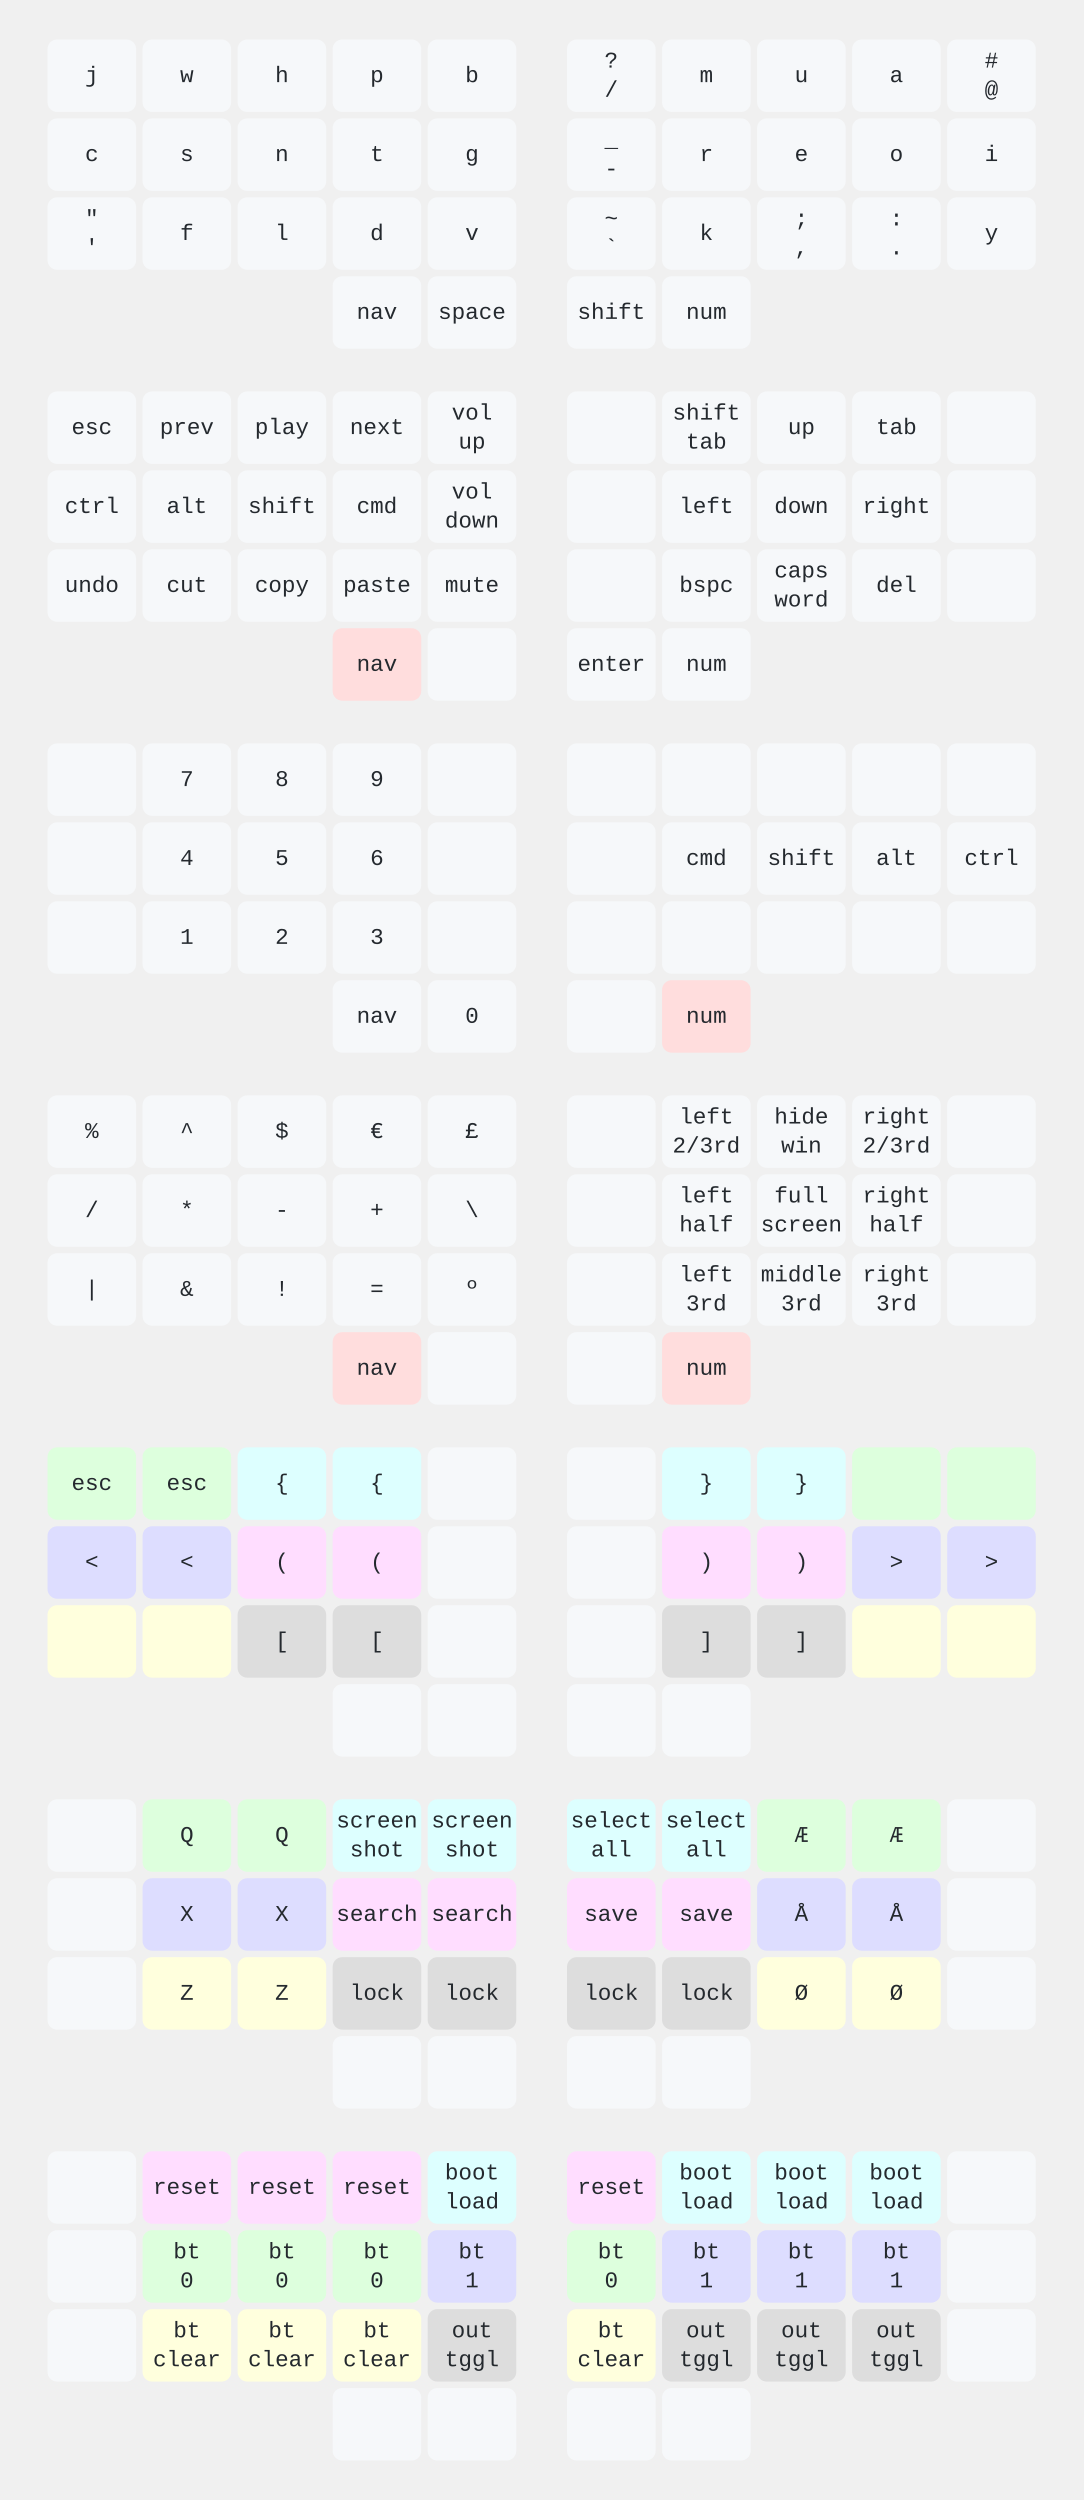
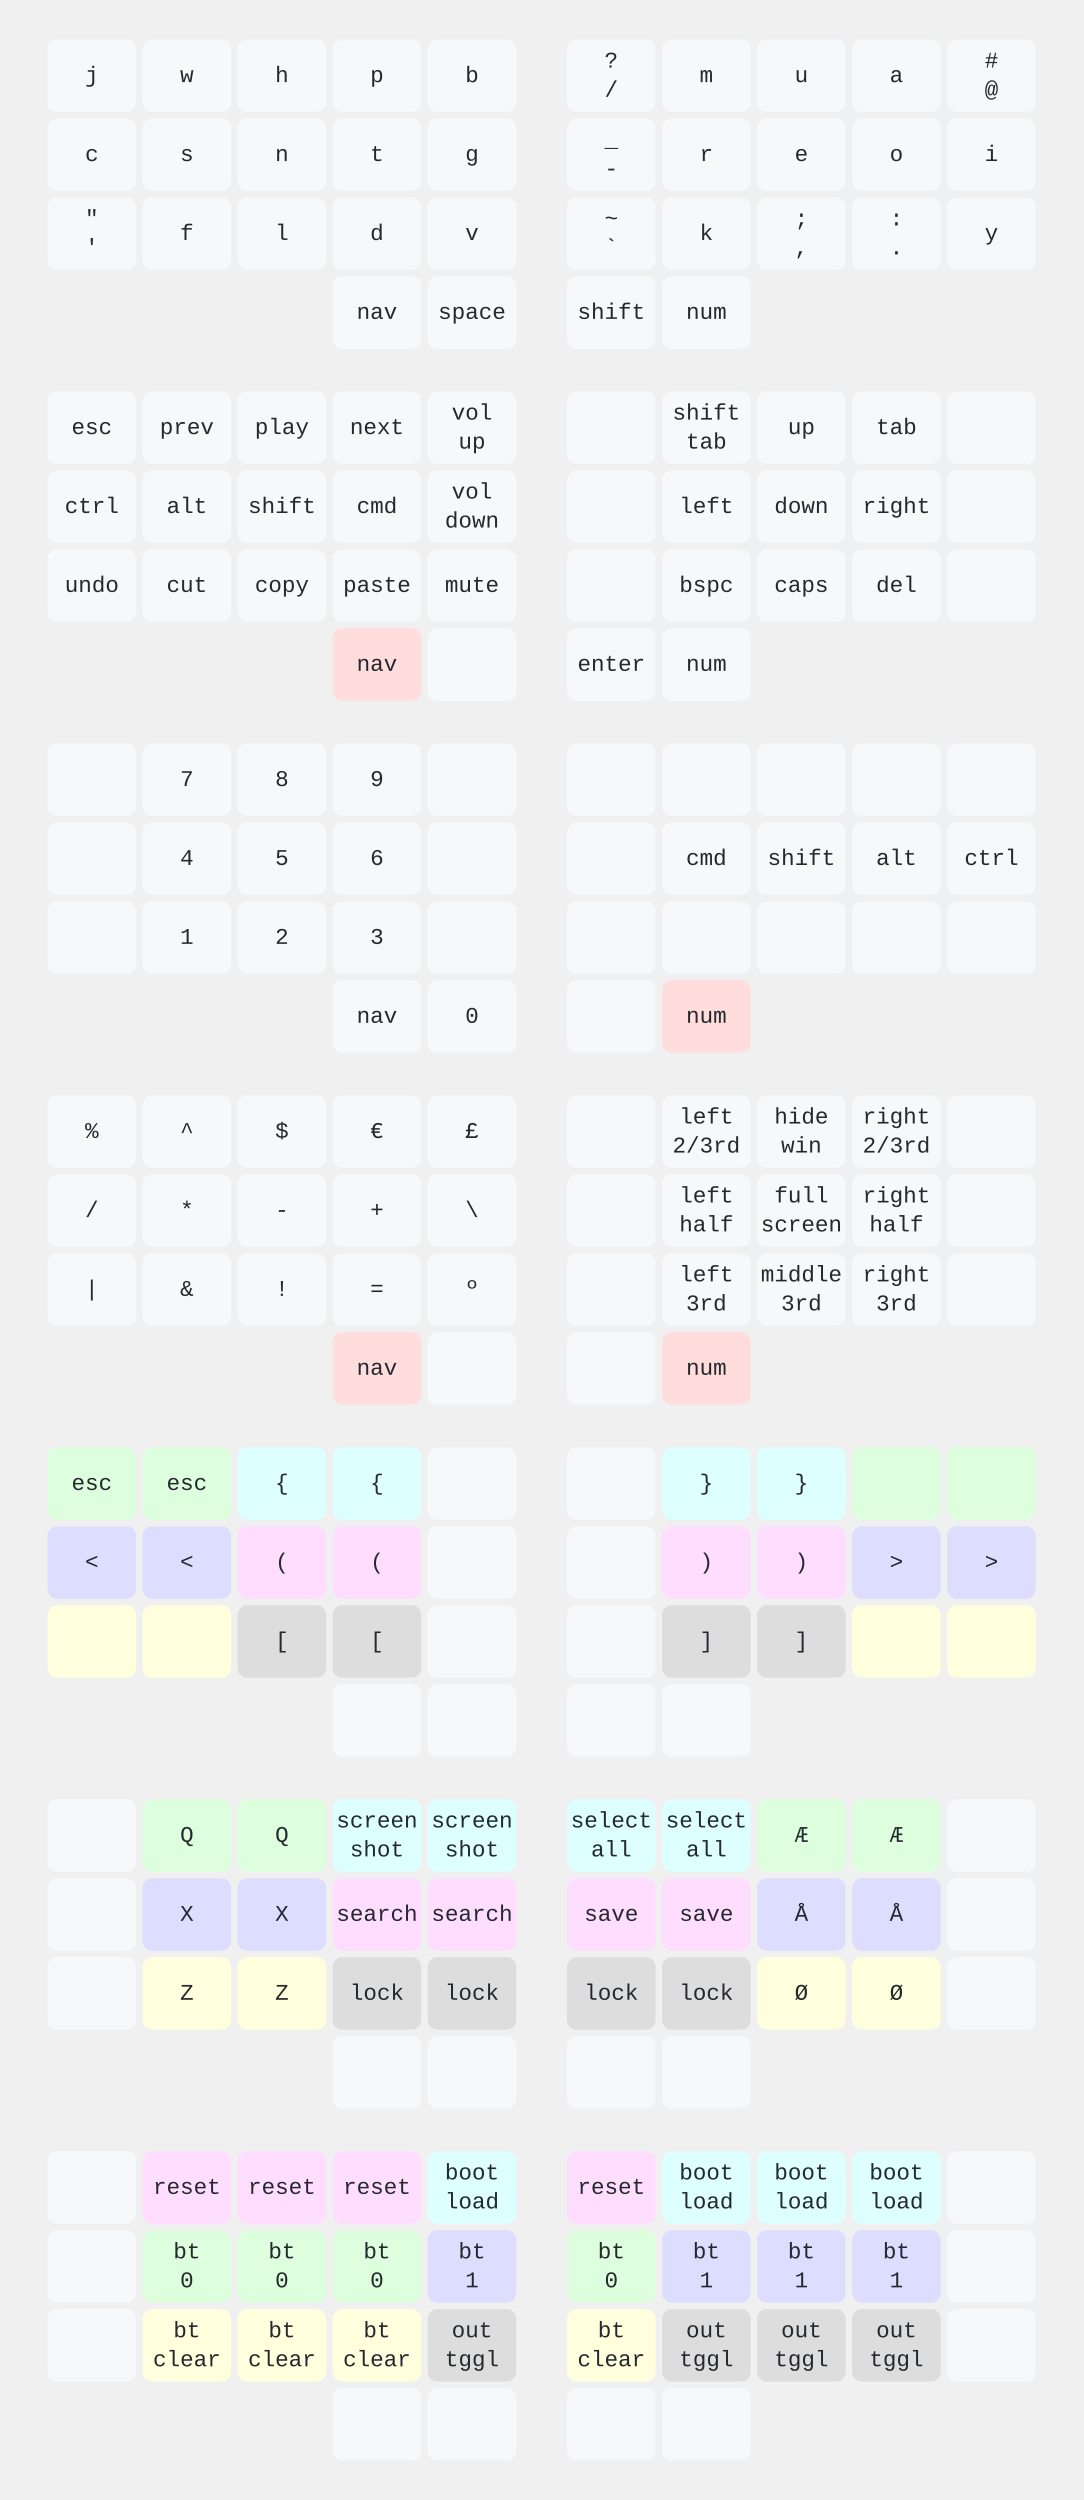
<svg xmlns="http://www.w3.org/2000/svg" width="672.5" height="1552.0" viewBox="0 0 672.5 1552.0">
  <style>
    svg {
        font-family: SFMono-Regular,Consolas,Liberation Mono,Menlo,monospace;
        font-size: 14px;
        font-kerning: normal;
        text-rendering: optimizeLegibility;
        fill: #24292e;
    }

    rect {
        fill: #f6f8fa;
    }

    .green {
        fill: #fdd;
    }

    .green {
        fill: #dfd;
    }

    .purple {
        fill: #ddf;
    }

    .yellow {
        fill: #ffd;
    }

    .blue {
        fill: #dff;
    }

    .pink {
        fill: #fdf;
    }

    .grey {
        fill: #ddd;
    }

    .red {
        fill: #fdd;
    }

    .none {
        fill: #fff;
        fill-opacity: 0.0;
    }
</style>
  <rect rx="6" ry="6" x="29.5" y="24.5" width="55" height="45" class="" />
  <text text-anchor="middle" dominant-baseline="middle" x="57.0" y="47.0">j</text>
  <rect rx="6" ry="6" x="88.5" y="24.5" width="55" height="45" class="" />
  <text text-anchor="middle" dominant-baseline="middle" x="116.0" y="47.0">w</text>
  <rect rx="6" ry="6" x="147.5" y="24.5" width="55" height="45" class="" />
  <text text-anchor="middle" dominant-baseline="middle" x="175.0" y="47.0">h</text>
  <rect rx="6" ry="6" x="206.5" y="24.5" width="55" height="45" class="" />
  <text text-anchor="middle" dominant-baseline="middle" x="234.0" y="47.0">p</text>
  <rect rx="6" ry="6" x="265.5" y="24.5" width="55" height="45" class="" />
  <text text-anchor="middle" dominant-baseline="middle" x="293.0" y="47.0">b</text>
  <rect rx="6" ry="6" x="29.5" y="73.5" width="55" height="45" class="" />
  <text text-anchor="middle" dominant-baseline="middle" x="57.0" y="96.0">c</text>
  <rect rx="6" ry="6" x="88.5" y="73.5" width="55" height="45" class="" />
  <text text-anchor="middle" dominant-baseline="middle" x="116.0" y="96.0">s</text>
  <rect rx="6" ry="6" x="147.5" y="73.5" width="55" height="45" class="" />
  <text text-anchor="middle" dominant-baseline="middle" x="175.0" y="96.0">n</text>
  <rect rx="6" ry="6" x="206.5" y="73.5" width="55" height="45" class="" />
  <text text-anchor="middle" dominant-baseline="middle" x="234.0" y="96.0">t</text>
  <rect rx="6" ry="6" x="265.5" y="73.5" width="55" height="45" class="" />
  <text text-anchor="middle" dominant-baseline="middle" x="293.0" y="96.0">g</text>
  <rect rx="6" ry="6" x="29.5" y="122.5" width="55" height="45" class="" />
  <text text-anchor="middle" dominant-baseline="middle" x="57.0" y="136.0">"</text>
  <text text-anchor="middle" dominant-baseline="middle" x="57.0" y="154.0">'</text>
  <rect rx="6" ry="6" x="88.5" y="122.5" width="55" height="45" class="" />
  <text text-anchor="middle" dominant-baseline="middle" x="116.0" y="145.0">f</text>
  <rect rx="6" ry="6" x="147.5" y="122.5" width="55" height="45" class="" />
  <text text-anchor="middle" dominant-baseline="middle" x="175.0" y="145.0">l</text>
  <rect rx="6" ry="6" x="206.5" y="122.5" width="55" height="45" class="" />
  <text text-anchor="middle" dominant-baseline="middle" x="234.0" y="145.0">d</text>
  <rect rx="6" ry="6" x="265.5" y="122.5" width="55" height="45" class="" />
  <text text-anchor="middle" dominant-baseline="middle" x="293.0" y="145.0">v</text>
  <rect rx="6" ry="6" x="352.0" y="24.5" width="55" height="45" class="" />
  <text text-anchor="middle" dominant-baseline="middle" x="379.5" y="38.0">?</text>
  <text text-anchor="middle" dominant-baseline="middle" x="379.5" y="56.0">/</text>
  <rect rx="6" ry="6" x="411.0" y="24.5" width="55" height="45" class="" />
  <text text-anchor="middle" dominant-baseline="middle" x="438.5" y="47.0">m</text>
  <rect rx="6" ry="6" x="470.0" y="24.5" width="55" height="45" class="" />
  <text text-anchor="middle" dominant-baseline="middle" x="497.5" y="47.0">u</text>
  <rect rx="6" ry="6" x="529.0" y="24.5" width="55" height="45" class="" />
  <text text-anchor="middle" dominant-baseline="middle" x="556.5" y="47.0">a</text>
  <rect rx="6" ry="6" x="588.0" y="24.5" width="55" height="45" class="" />
  <text text-anchor="middle" dominant-baseline="middle" x="615.5" y="38.0">#</text>
  <text text-anchor="middle" dominant-baseline="middle" x="615.5" y="56.0">@</text>
  <rect rx="6" ry="6" x="352.0" y="73.5" width="55" height="45" class="" />
  <text text-anchor="middle" dominant-baseline="middle" x="379.5" y="87.0">_</text>
  <text text-anchor="middle" dominant-baseline="middle" x="379.5" y="105.0">-</text>
  <rect rx="6" ry="6" x="411.0" y="73.5" width="55" height="45" class="" />
  <text text-anchor="middle" dominant-baseline="middle" x="438.5" y="96.0">r</text>
  <rect rx="6" ry="6" x="470.0" y="73.5" width="55" height="45" class="" />
  <text text-anchor="middle" dominant-baseline="middle" x="497.5" y="96.0">e</text>
  <rect rx="6" ry="6" x="529.0" y="73.5" width="55" height="45" class="" />
  <text text-anchor="middle" dominant-baseline="middle" x="556.5" y="96.0">o</text>
  <rect rx="6" ry="6" x="588.0" y="73.5" width="55" height="45" class="" />
  <text text-anchor="middle" dominant-baseline="middle" x="615.5" y="96.0">i</text>
  <rect rx="6" ry="6" x="352.0" y="122.5" width="55" height="45" class="" />
  <text text-anchor="middle" dominant-baseline="middle" x="379.5" y="136.0">~</text>
  <text text-anchor="middle" dominant-baseline="middle" x="379.5" y="154.0">`</text>
  <rect rx="6" ry="6" x="411.0" y="122.5" width="55" height="45" class="" />
  <text text-anchor="middle" dominant-baseline="middle" x="438.5" y="145.0">k</text>
  <rect rx="6" ry="6" x="470.0" y="122.5" width="55" height="45" class="" />
  <text text-anchor="middle" dominant-baseline="middle" x="497.5" y="136.0">;</text>
  <text text-anchor="middle" dominant-baseline="middle" x="497.5" y="154.0">,</text>
  <rect rx="6" ry="6" x="529.0" y="122.5" width="55" height="45" class="" />
  <text text-anchor="middle" dominant-baseline="middle" x="556.5" y="136.0">:</text>
  <text text-anchor="middle" dominant-baseline="middle" x="556.5" y="154.0">.</text>
  <rect rx="6" ry="6" x="588.0" y="122.5" width="55" height="45" class="" />
  <text text-anchor="middle" dominant-baseline="middle" x="615.5" y="145.0">y</text>
  <rect rx="6" ry="6" x="206.5" y="171.5" width="55" height="45" class="" />
  <text text-anchor="middle" dominant-baseline="middle" x="234.0" y="194.0">nav</text>
  <rect rx="6" ry="6" x="265.5" y="171.5" width="55" height="45" class="" />
  <text text-anchor="middle" dominant-baseline="middle" x="293.0" y="194.0">space</text>
  <rect rx="6" ry="6" x="352.0" y="171.5" width="55" height="45" class="" />
  <text text-anchor="middle" dominant-baseline="middle" x="379.5" y="194.0">shift</text>
  <rect rx="6" ry="6" x="411.0" y="171.5" width="55" height="45" class="" />
  <text text-anchor="middle" dominant-baseline="middle" x="438.5" y="194.0">num</text>
  <rect rx="6" ry="6" x="29.5" y="243.0" width="55" height="45" class="" />
  <text text-anchor="middle" dominant-baseline="middle" x="57.0" y="265.5">esc</text>
  <rect rx="6" ry="6" x="88.5" y="243.0" width="55" height="45" class="" />
  <text text-anchor="middle" dominant-baseline="middle" x="116.0" y="265.5">prev</text>
  <rect rx="6" ry="6" x="147.5" y="243.0" width="55" height="45" class="" />
  <text text-anchor="middle" dominant-baseline="middle" x="175.0" y="265.5">play</text>
  <rect rx="6" ry="6" x="206.5" y="243.0" width="55" height="45" class="" />
  <text text-anchor="middle" dominant-baseline="middle" x="234.0" y="265.5">next</text>
  <rect rx="6" ry="6" x="265.5" y="243.0" width="55" height="45" class="" />
  <text text-anchor="middle" dominant-baseline="middle" x="293.0" y="256.5">vol</text>
  <text text-anchor="middle" dominant-baseline="middle" x="293.0" y="274.5">up</text>
  <rect rx="6" ry="6" x="29.5" y="292.0" width="55" height="45" class="" />
  <text text-anchor="middle" dominant-baseline="middle" x="57.0" y="314.5">ctrl</text>
  <rect rx="6" ry="6" x="88.5" y="292.0" width="55" height="45" class="" />
  <text text-anchor="middle" dominant-baseline="middle" x="116.0" y="314.5">alt</text>
  <rect rx="6" ry="6" x="147.5" y="292.0" width="55" height="45" class="" />
  <text text-anchor="middle" dominant-baseline="middle" x="175.0" y="314.5">shift</text>
  <rect rx="6" ry="6" x="206.5" y="292.0" width="55" height="45" class="" />
  <text text-anchor="middle" dominant-baseline="middle" x="234.0" y="314.5">cmd</text>
  <rect rx="6" ry="6" x="265.5" y="292.0" width="55" height="45" class="" />
  <text text-anchor="middle" dominant-baseline="middle" x="293.0" y="305.5">vol</text>
  <text text-anchor="middle" dominant-baseline="middle" x="293.0" y="323.5">down</text>
  <rect rx="6" ry="6" x="29.5" y="341.0" width="55" height="45" class="" />
  <text text-anchor="middle" dominant-baseline="middle" x="57.0" y="363.5">undo</text>
  <rect rx="6" ry="6" x="88.5" y="341.0" width="55" height="45" class="" />
  <text text-anchor="middle" dominant-baseline="middle" x="116.0" y="363.5">cut</text>
  <rect rx="6" ry="6" x="147.5" y="341.0" width="55" height="45" class="" />
  <text text-anchor="middle" dominant-baseline="middle" x="175.0" y="363.5">copy</text>
  <rect rx="6" ry="6" x="206.5" y="341.0" width="55" height="45" class="" />
  <text text-anchor="middle" dominant-baseline="middle" x="234.0" y="363.5">paste</text>
  <rect rx="6" ry="6" x="265.5" y="341.0" width="55" height="45" class="" />
  <text text-anchor="middle" dominant-baseline="middle" x="293.0" y="363.5">mute</text>
  <rect rx="6" ry="6" x="352.0" y="243.0" width="55" height="45" class="" />
  <rect rx="6" ry="6" x="411.0" y="243.0" width="55" height="45" class="" />
  <text text-anchor="middle" dominant-baseline="middle" x="438.5" y="256.5">shift</text>
  <text text-anchor="middle" dominant-baseline="middle" x="438.5" y="274.5">tab</text>
  <rect rx="6" ry="6" x="470.0" y="243.0" width="55" height="45" class="" />
  <text text-anchor="middle" dominant-baseline="middle" x="497.5" y="265.5">up</text>
  <rect rx="6" ry="6" x="529.0" y="243.0" width="55" height="45" class="" />
  <text text-anchor="middle" dominant-baseline="middle" x="556.5" y="265.5">tab</text>
  <rect rx="6" ry="6" x="588.0" y="243.0" width="55" height="45" class="" />
  <rect rx="6" ry="6" x="352.0" y="292.0" width="55" height="45" class="" />
  <rect rx="6" ry="6" x="411.0" y="292.0" width="55" height="45" class="" />
  <text text-anchor="middle" dominant-baseline="middle" x="438.5" y="314.5">left</text>
  <rect rx="6" ry="6" x="470.0" y="292.0" width="55" height="45" class="" />
  <text text-anchor="middle" dominant-baseline="middle" x="497.5" y="314.5">down</text>
  <rect rx="6" ry="6" x="529.0" y="292.0" width="55" height="45" class="" />
  <text text-anchor="middle" dominant-baseline="middle" x="556.5" y="314.5">right</text>
  <rect rx="6" ry="6" x="588.0" y="292.0" width="55" height="45" class="" />
  <rect rx="6" ry="6" x="352.0" y="341.0" width="55" height="45" class="" />
  <rect rx="6" ry="6" x="411.0" y="341.0" width="55" height="45" class="" />
  <text text-anchor="middle" dominant-baseline="middle" x="438.5" y="363.5">bspc</text>
  <rect rx="6" ry="6" x="470.0" y="341.0" width="55" height="45" class="" />
-   <text text-anchor="middle" dominant-baseline="middle" x="497.5" y="354.5">caps</text>
-   <text text-anchor="middle" dominant-baseline="middle" x="497.5" y="372.5">word</text>
+   <text text-anchor="middle" dominant-baseline="middle" x="497.5" y="363.5">caps</text>
  <rect rx="6" ry="6" x="529.0" y="341.0" width="55" height="45" class="" />
  <text text-anchor="middle" dominant-baseline="middle" x="556.5" y="363.5">del</text>
  <rect rx="6" ry="6" x="588.0" y="341.0" width="55" height="45" class="" />
  <rect rx="6" ry="6" x="206.5" y="390.0" width="55" height="45" class="red" />
  <text text-anchor="middle" dominant-baseline="middle" x="234.0" y="412.5">nav</text>
  <rect rx="6" ry="6" x="265.5" y="390.0" width="55" height="45" class="" />
  <rect rx="6" ry="6" x="352.0" y="390.0" width="55" height="45" class="" />
  <text text-anchor="middle" dominant-baseline="middle" x="379.5" y="412.5">enter</text>
  <rect rx="6" ry="6" x="411.0" y="390.0" width="55" height="45" class="" />
  <text text-anchor="middle" dominant-baseline="middle" x="438.5" y="412.5">num</text>
  <rect rx="6" ry="6" x="29.5" y="461.5" width="55" height="45" class="" />
  <rect rx="6" ry="6" x="88.5" y="461.5" width="55" height="45" class="" />
  <text text-anchor="middle" dominant-baseline="middle" x="116.0" y="484.0">7</text>
  <rect rx="6" ry="6" x="147.5" y="461.5" width="55" height="45" class="" />
  <text text-anchor="middle" dominant-baseline="middle" x="175.0" y="484.0">8</text>
  <rect rx="6" ry="6" x="206.5" y="461.5" width="55" height="45" class="" />
  <text text-anchor="middle" dominant-baseline="middle" x="234.0" y="484.0">9</text>
  <rect rx="6" ry="6" x="265.5" y="461.5" width="55" height="45" class="" />
  <rect rx="6" ry="6" x="29.5" y="510.5" width="55" height="45" class="" />
  <rect rx="6" ry="6" x="88.5" y="510.5" width="55" height="45" class="" />
  <text text-anchor="middle" dominant-baseline="middle" x="116.0" y="533.0">4</text>
  <rect rx="6" ry="6" x="147.5" y="510.5" width="55" height="45" class="" />
  <text text-anchor="middle" dominant-baseline="middle" x="175.0" y="533.0">5</text>
  <rect rx="6" ry="6" x="206.5" y="510.5" width="55" height="45" class="" />
  <text text-anchor="middle" dominant-baseline="middle" x="234.0" y="533.0">6</text>
  <rect rx="6" ry="6" x="265.5" y="510.5" width="55" height="45" class="" />
  <rect rx="6" ry="6" x="29.5" y="559.5" width="55" height="45" class="" />
  <rect rx="6" ry="6" x="88.5" y="559.5" width="55" height="45" class="" />
  <text text-anchor="middle" dominant-baseline="middle" x="116.0" y="582.0">1</text>
  <rect rx="6" ry="6" x="147.5" y="559.5" width="55" height="45" class="" />
  <text text-anchor="middle" dominant-baseline="middle" x="175.0" y="582.0">2</text>
  <rect rx="6" ry="6" x="206.5" y="559.5" width="55" height="45" class="" />
  <text text-anchor="middle" dominant-baseline="middle" x="234.0" y="582.0">3</text>
  <rect rx="6" ry="6" x="265.5" y="559.5" width="55" height="45" class="" />
  <rect rx="6" ry="6" x="352.0" y="461.5" width="55" height="45" class="" />
  <rect rx="6" ry="6" x="411.0" y="461.5" width="55" height="45" class="" />
  <rect rx="6" ry="6" x="470.0" y="461.5" width="55" height="45" class="" />
  <rect rx="6" ry="6" x="529.0" y="461.5" width="55" height="45" class="" />
  <rect rx="6" ry="6" x="588.0" y="461.5" width="55" height="45" class="" />
  <rect rx="6" ry="6" x="352.0" y="510.5" width="55" height="45" class="" />
  <rect rx="6" ry="6" x="411.0" y="510.5" width="55" height="45" class="" />
  <text text-anchor="middle" dominant-baseline="middle" x="438.5" y="533.0">cmd</text>
  <rect rx="6" ry="6" x="470.0" y="510.5" width="55" height="45" class="" />
  <text text-anchor="middle" dominant-baseline="middle" x="497.5" y="533.0">shift</text>
  <rect rx="6" ry="6" x="529.0" y="510.5" width="55" height="45" class="" />
  <text text-anchor="middle" dominant-baseline="middle" x="556.5" y="533.0">alt</text>
  <rect rx="6" ry="6" x="588.0" y="510.5" width="55" height="45" class="" />
  <text text-anchor="middle" dominant-baseline="middle" x="615.5" y="533.0">ctrl</text>
  <rect rx="6" ry="6" x="352.0" y="559.5" width="55" height="45" class="" />
  <rect rx="6" ry="6" x="411.0" y="559.5" width="55" height="45" class="" />
  <rect rx="6" ry="6" x="470.0" y="559.5" width="55" height="45" class="" />
  <rect rx="6" ry="6" x="529.0" y="559.5" width="55" height="45" class="" />
  <rect rx="6" ry="6" x="588.0" y="559.5" width="55" height="45" class="" />
  <rect rx="6" ry="6" x="206.5" y="608.5" width="55" height="45" class="" />
  <text text-anchor="middle" dominant-baseline="middle" x="234.0" y="631.0">nav</text>
  <rect rx="6" ry="6" x="265.5" y="608.5" width="55" height="45" class="" />
  <text text-anchor="middle" dominant-baseline="middle" x="293.0" y="631.0">0</text>
  <rect rx="6" ry="6" x="352.0" y="608.5" width="55" height="45" class="" />
  <rect rx="6" ry="6" x="411.0" y="608.5" width="55" height="45" class="red" />
  <text text-anchor="middle" dominant-baseline="middle" x="438.5" y="631.0">num</text>
  <rect rx="6" ry="6" x="29.5" y="680.0" width="55" height="45" class="" />
  <text text-anchor="middle" dominant-baseline="middle" x="57.0" y="702.5">%</text>
  <rect rx="6" ry="6" x="88.5" y="680.0" width="55" height="45" class="" />
  <text text-anchor="middle" dominant-baseline="middle" x="116.0" y="702.5">^</text>
  <rect rx="6" ry="6" x="147.5" y="680.0" width="55" height="45" class="" />
  <text text-anchor="middle" dominant-baseline="middle" x="175.0" y="702.5">$</text>
  <rect rx="6" ry="6" x="206.5" y="680.0" width="55" height="45" class="" />
  <text text-anchor="middle" dominant-baseline="middle" x="234.0" y="702.5">€</text>
  <rect rx="6" ry="6" x="265.5" y="680.0" width="55" height="45" class="" />
  <text text-anchor="middle" dominant-baseline="middle" x="293.0" y="702.5">£</text>
  <rect rx="6" ry="6" x="29.5" y="729.0" width="55" height="45" class="" />
  <text text-anchor="middle" dominant-baseline="middle" x="57.0" y="751.5">/</text>
  <rect rx="6" ry="6" x="88.5" y="729.0" width="55" height="45" class="" />
  <text text-anchor="middle" dominant-baseline="middle" x="116.0" y="751.5">*</text>
  <rect rx="6" ry="6" x="147.5" y="729.0" width="55" height="45" class="" />
  <text text-anchor="middle" dominant-baseline="middle" x="175.0" y="751.5">-</text>
  <rect rx="6" ry="6" x="206.5" y="729.0" width="55" height="45" class="" />
  <text text-anchor="middle" dominant-baseline="middle" x="234.0" y="751.5">+</text>
  <rect rx="6" ry="6" x="265.5" y="729.0" width="55" height="45" class="" />
  <text text-anchor="middle" dominant-baseline="middle" x="293.0" y="751.5">\</text>
  <rect rx="6" ry="6" x="29.5" y="778.0" width="55" height="45" class="" />
  <text text-anchor="middle" dominant-baseline="middle" x="57.0" y="800.5">|</text>
  <rect rx="6" ry="6" x="88.5" y="778.0" width="55" height="45" class="" />
  <text text-anchor="middle" dominant-baseline="middle" x="116.0" y="800.5">&amp;</text>
  <rect rx="6" ry="6" x="147.5" y="778.0" width="55" height="45" class="" />
  <text text-anchor="middle" dominant-baseline="middle" x="175.0" y="800.5">!</text>
  <rect rx="6" ry="6" x="206.5" y="778.0" width="55" height="45" class="" />
  <text text-anchor="middle" dominant-baseline="middle" x="234.0" y="800.5">=</text>
  <rect rx="6" ry="6" x="265.5" y="778.0" width="55" height="45" class="" />
  <text text-anchor="middle" dominant-baseline="middle" x="293.0" y="800.5">º</text>
  <rect rx="6" ry="6" x="352.0" y="680.0" width="55" height="45" class="" />
  <rect rx="6" ry="6" x="411.0" y="680.0" width="55" height="45" class="" />
  <text text-anchor="middle" dominant-baseline="middle" x="438.5" y="693.5">left</text>
  <text text-anchor="middle" dominant-baseline="middle" x="438.5" y="711.5">2/3rd</text>
  <rect rx="6" ry="6" x="470.0" y="680.0" width="55" height="45" class="" />
  <text text-anchor="middle" dominant-baseline="middle" x="497.5" y="693.5">hide</text>
  <text text-anchor="middle" dominant-baseline="middle" x="497.5" y="711.5">win</text>
  <rect rx="6" ry="6" x="529.0" y="680.0" width="55" height="45" class="" />
  <text text-anchor="middle" dominant-baseline="middle" x="556.5" y="693.5">right</text>
  <text text-anchor="middle" dominant-baseline="middle" x="556.5" y="711.5">2/3rd</text>
  <rect rx="6" ry="6" x="588.0" y="680.0" width="55" height="45" class="" />
  <rect rx="6" ry="6" x="352.0" y="729.0" width="55" height="45" class="" />
  <rect rx="6" ry="6" x="411.0" y="729.0" width="55" height="45" class="" />
  <text text-anchor="middle" dominant-baseline="middle" x="438.5" y="742.5">left</text>
  <text text-anchor="middle" dominant-baseline="middle" x="438.5" y="760.5">half</text>
  <rect rx="6" ry="6" x="470.0" y="729.0" width="55" height="45" class="" />
  <text text-anchor="middle" dominant-baseline="middle" x="497.5" y="742.5">full</text>
  <text text-anchor="middle" dominant-baseline="middle" x="497.5" y="760.5">screen</text>
  <rect rx="6" ry="6" x="529.0" y="729.0" width="55" height="45" class="" />
  <text text-anchor="middle" dominant-baseline="middle" x="556.5" y="742.5">right</text>
  <text text-anchor="middle" dominant-baseline="middle" x="556.5" y="760.5">half</text>
  <rect rx="6" ry="6" x="588.0" y="729.0" width="55" height="45" class="" />
  <rect rx="6" ry="6" x="352.0" y="778.0" width="55" height="45" class="" />
  <rect rx="6" ry="6" x="411.0" y="778.0" width="55" height="45" class="" />
  <text text-anchor="middle" dominant-baseline="middle" x="438.5" y="791.5">left</text>
  <text text-anchor="middle" dominant-baseline="middle" x="438.5" y="809.5">3rd</text>
  <rect rx="6" ry="6" x="470.0" y="778.0" width="55" height="45" class="" />
  <text text-anchor="middle" dominant-baseline="middle" x="497.5" y="791.5">middle</text>
  <text text-anchor="middle" dominant-baseline="middle" x="497.5" y="809.5">3rd</text>
  <rect rx="6" ry="6" x="529.0" y="778.0" width="55" height="45" class="" />
  <text text-anchor="middle" dominant-baseline="middle" x="556.5" y="791.5">right</text>
  <text text-anchor="middle" dominant-baseline="middle" x="556.5" y="809.5">3rd</text>
  <rect rx="6" ry="6" x="588.0" y="778.0" width="55" height="45" class="" />
  <rect rx="6" ry="6" x="206.5" y="827.0" width="55" height="45" class="red" />
  <text text-anchor="middle" dominant-baseline="middle" x="234.0" y="849.5">nav</text>
  <rect rx="6" ry="6" x="265.5" y="827.0" width="55" height="45" class="" />
  <rect rx="6" ry="6" x="352.0" y="827.0" width="55" height="45" class="" />
  <rect rx="6" ry="6" x="411.0" y="827.0" width="55" height="45" class="red" />
  <text text-anchor="middle" dominant-baseline="middle" x="438.5" y="849.5">num</text>
  <rect rx="6" ry="6" x="29.5" y="898.5" width="55" height="45" class="green" />
  <text text-anchor="middle" dominant-baseline="middle" x="57.0" y="921.0">esc</text>
  <rect rx="6" ry="6" x="88.5" y="898.5" width="55" height="45" class="green" />
  <text text-anchor="middle" dominant-baseline="middle" x="116.0" y="921.0">esc</text>
  <rect rx="6" ry="6" x="147.5" y="898.5" width="55" height="45" class="blue" />
  <text text-anchor="middle" dominant-baseline="middle" x="175.0" y="921.0">{</text>
  <rect rx="6" ry="6" x="206.5" y="898.5" width="55" height="45" class="blue" />
  <text text-anchor="middle" dominant-baseline="middle" x="234.0" y="921.0">{</text>
  <rect rx="6" ry="6" x="265.5" y="898.5" width="55" height="45" class="" />
  <rect rx="6" ry="6" x="29.5" y="947.5" width="55" height="45" class="purple" />
  <text text-anchor="middle" dominant-baseline="middle" x="57.0" y="970.0">&lt;</text>
  <rect rx="6" ry="6" x="88.5" y="947.5" width="55" height="45" class="purple" />
  <text text-anchor="middle" dominant-baseline="middle" x="116.0" y="970.0">&lt;</text>
  <rect rx="6" ry="6" x="147.5" y="947.5" width="55" height="45" class="pink" />
  <text text-anchor="middle" dominant-baseline="middle" x="175.0" y="970.0">(</text>
  <rect rx="6" ry="6" x="206.5" y="947.5" width="55" height="45" class="pink" />
  <text text-anchor="middle" dominant-baseline="middle" x="234.0" y="970.0">(</text>
  <rect rx="6" ry="6" x="265.5" y="947.5" width="55" height="45" class="" />
  <rect rx="6" ry="6" x="29.5" y="996.5" width="55" height="45" class="yellow" />
  <rect rx="6" ry="6" x="88.5" y="996.5" width="55" height="45" class="yellow" />
  <rect rx="6" ry="6" x="147.5" y="996.5" width="55" height="45" class="grey" />
  <text text-anchor="middle" dominant-baseline="middle" x="175.0" y="1019.0">[</text>
  <rect rx="6" ry="6" x="206.5" y="996.5" width="55" height="45" class="grey" />
  <text text-anchor="middle" dominant-baseline="middle" x="234.0" y="1019.0">[</text>
  <rect rx="6" ry="6" x="265.5" y="996.5" width="55" height="45" class="" />
  <rect rx="6" ry="6" x="352.0" y="898.5" width="55" height="45" class="" />
  <rect rx="6" ry="6" x="411.0" y="898.5" width="55" height="45" class="blue" />
  <text text-anchor="middle" dominant-baseline="middle" x="438.5" y="921.0">}</text>
  <rect rx="6" ry="6" x="470.0" y="898.5" width="55" height="45" class="blue" />
  <text text-anchor="middle" dominant-baseline="middle" x="497.5" y="921.0">}</text>
  <rect rx="6" ry="6" x="529.0" y="898.5" width="55" height="45" class="green" />
  <rect rx="6" ry="6" x="588.0" y="898.5" width="55" height="45" class="green" />
  <rect rx="6" ry="6" x="352.0" y="947.5" width="55" height="45" class="" />
  <rect rx="6" ry="6" x="411.0" y="947.5" width="55" height="45" class="pink" />
  <text text-anchor="middle" dominant-baseline="middle" x="438.5" y="970.0">)</text>
  <rect rx="6" ry="6" x="470.0" y="947.5" width="55" height="45" class="pink" />
  <text text-anchor="middle" dominant-baseline="middle" x="497.5" y="970.0">)</text>
  <rect rx="6" ry="6" x="529.0" y="947.5" width="55" height="45" class="purple" />
  <text text-anchor="middle" dominant-baseline="middle" x="556.5" y="970.0">&gt;</text>
  <rect rx="6" ry="6" x="588.0" y="947.5" width="55" height="45" class="purple" />
  <text text-anchor="middle" dominant-baseline="middle" x="615.5" y="970.0">&gt;</text>
  <rect rx="6" ry="6" x="352.0" y="996.5" width="55" height="45" class="" />
  <rect rx="6" ry="6" x="411.0" y="996.5" width="55" height="45" class="grey" />
  <text text-anchor="middle" dominant-baseline="middle" x="438.5" y="1019.0">]</text>
  <rect rx="6" ry="6" x="470.0" y="996.5" width="55" height="45" class="grey" />
  <text text-anchor="middle" dominant-baseline="middle" x="497.5" y="1019.0">]</text>
  <rect rx="6" ry="6" x="529.0" y="996.5" width="55" height="45" class="yellow" />
  <rect rx="6" ry="6" x="588.0" y="996.5" width="55" height="45" class="yellow" />
  <rect rx="6" ry="6" x="206.5" y="1045.5" width="55" height="45" class="" />
  <rect rx="6" ry="6" x="265.5" y="1045.5" width="55" height="45" class="" />
  <rect rx="6" ry="6" x="352.0" y="1045.5" width="55" height="45" class="" />
  <rect rx="6" ry="6" x="411.0" y="1045.5" width="55" height="45" class="" />
  <rect rx="6" ry="6" x="29.5" y="1117.0" width="55" height="45" class="" />
  <rect rx="6" ry="6" x="88.5" y="1117.0" width="55" height="45" class="green" />
  <text text-anchor="middle" dominant-baseline="middle" x="116.0" y="1139.5">Q</text>
  <rect rx="6" ry="6" x="147.5" y="1117.0" width="55" height="45" class="green" />
  <text text-anchor="middle" dominant-baseline="middle" x="175.0" y="1139.5">Q</text>
  <rect rx="6" ry="6" x="206.5" y="1117.0" width="55" height="45" class="blue" />
  <text text-anchor="middle" dominant-baseline="middle" x="234.0" y="1130.5">screen</text>
  <text text-anchor="middle" dominant-baseline="middle" x="234.0" y="1148.5">shot</text>
  <rect rx="6" ry="6" x="265.5" y="1117.0" width="55" height="45" class="blue" />
  <text text-anchor="middle" dominant-baseline="middle" x="293.0" y="1130.5">screen</text>
  <text text-anchor="middle" dominant-baseline="middle" x="293.0" y="1148.5">shot</text>
  <rect rx="6" ry="6" x="29.5" y="1166.0" width="55" height="45" class="" />
  <rect rx="6" ry="6" x="88.5" y="1166.0" width="55" height="45" class="purple" />
  <text text-anchor="middle" dominant-baseline="middle" x="116.0" y="1188.5">X</text>
  <rect rx="6" ry="6" x="147.5" y="1166.0" width="55" height="45" class="purple" />
  <text text-anchor="middle" dominant-baseline="middle" x="175.0" y="1188.5">X</text>
  <rect rx="6" ry="6" x="206.5" y="1166.0" width="55" height="45" class="pink" />
  <text text-anchor="middle" dominant-baseline="middle" x="234.0" y="1188.5">search</text>
  <rect rx="6" ry="6" x="265.5" y="1166.0" width="55" height="45" class="pink" />
  <text text-anchor="middle" dominant-baseline="middle" x="293.0" y="1188.5">search</text>
  <rect rx="6" ry="6" x="29.5" y="1215.0" width="55" height="45" class="" />
  <rect rx="6" ry="6" x="88.5" y="1215.0" width="55" height="45" class="yellow" />
  <text text-anchor="middle" dominant-baseline="middle" x="116.0" y="1237.5">Z</text>
  <rect rx="6" ry="6" x="147.5" y="1215.0" width="55" height="45" class="yellow" />
  <text text-anchor="middle" dominant-baseline="middle" x="175.0" y="1237.5">Z</text>
  <rect rx="6" ry="6" x="206.5" y="1215.0" width="55" height="45" class="grey" />
  <text text-anchor="middle" dominant-baseline="middle" x="234.0" y="1237.5">lock</text>
  <rect rx="6" ry="6" x="265.5" y="1215.0" width="55" height="45" class="grey" />
  <text text-anchor="middle" dominant-baseline="middle" x="293.0" y="1237.5">lock</text>
  <rect rx="6" ry="6" x="352.0" y="1117.0" width="55" height="45" class="blue" />
  <text text-anchor="middle" dominant-baseline="middle" x="379.5" y="1130.5">select</text>
  <text text-anchor="middle" dominant-baseline="middle" x="379.5" y="1148.5">all</text>
  <rect rx="6" ry="6" x="411.0" y="1117.0" width="55" height="45" class="blue" />
  <text text-anchor="middle" dominant-baseline="middle" x="438.5" y="1130.5">select</text>
  <text text-anchor="middle" dominant-baseline="middle" x="438.5" y="1148.5">all</text>
  <rect rx="6" ry="6" x="470.0" y="1117.0" width="55" height="45" class="green" />
  <text text-anchor="middle" dominant-baseline="middle" x="497.5" y="1139.5">Æ</text>
  <rect rx="6" ry="6" x="529.0" y="1117.0" width="55" height="45" class="green" />
  <text text-anchor="middle" dominant-baseline="middle" x="556.5" y="1139.5">Æ</text>
  <rect rx="6" ry="6" x="588.0" y="1117.0" width="55" height="45" class="" />
  <rect rx="6" ry="6" x="352.0" y="1166.0" width="55" height="45" class="pink" />
  <text text-anchor="middle" dominant-baseline="middle" x="379.5" y="1188.5">save</text>
  <rect rx="6" ry="6" x="411.0" y="1166.0" width="55" height="45" class="pink" />
  <text text-anchor="middle" dominant-baseline="middle" x="438.5" y="1188.5">save</text>
  <rect rx="6" ry="6" x="470.0" y="1166.0" width="55" height="45" class="purple" />
  <text text-anchor="middle" dominant-baseline="middle" x="497.5" y="1188.5">Å</text>
  <rect rx="6" ry="6" x="529.0" y="1166.0" width="55" height="45" class="purple" />
  <text text-anchor="middle" dominant-baseline="middle" x="556.5" y="1188.5">Å</text>
  <rect rx="6" ry="6" x="588.0" y="1166.0" width="55" height="45" class="" />
  <rect rx="6" ry="6" x="352.0" y="1215.0" width="55" height="45" class="grey" />
  <text text-anchor="middle" dominant-baseline="middle" x="379.5" y="1237.5">lock</text>
  <rect rx="6" ry="6" x="411.0" y="1215.0" width="55" height="45" class="grey" />
  <text text-anchor="middle" dominant-baseline="middle" x="438.5" y="1237.5">lock</text>
  <rect rx="6" ry="6" x="470.0" y="1215.0" width="55" height="45" class="yellow" />
  <text text-anchor="middle" dominant-baseline="middle" x="497.5" y="1237.5">Ø</text>
  <rect rx="6" ry="6" x="529.0" y="1215.0" width="55" height="45" class="yellow" />
  <text text-anchor="middle" dominant-baseline="middle" x="556.5" y="1237.5">Ø</text>
  <rect rx="6" ry="6" x="588.0" y="1215.0" width="55" height="45" class="" />
  <rect rx="6" ry="6" x="206.5" y="1264.0" width="55" height="45" class="" />
  <rect rx="6" ry="6" x="265.5" y="1264.0" width="55" height="45" class="" />
  <rect rx="6" ry="6" x="352.0" y="1264.0" width="55" height="45" class="" />
  <rect rx="6" ry="6" x="411.0" y="1264.0" width="55" height="45" class="" />
  <rect rx="6" ry="6" x="29.5" y="1335.5" width="55" height="45" class="" />
  <rect rx="6" ry="6" x="88.5" y="1335.5" width="55" height="45" class="pink" />
  <text text-anchor="middle" dominant-baseline="middle" x="116.0" y="1358.0">reset</text>
  <rect rx="6" ry="6" x="147.5" y="1335.5" width="55" height="45" class="pink" />
  <text text-anchor="middle" dominant-baseline="middle" x="175.0" y="1358.0">reset</text>
  <rect rx="6" ry="6" x="206.5" y="1335.5" width="55" height="45" class="pink" />
  <text text-anchor="middle" dominant-baseline="middle" x="234.0" y="1358.0">reset</text>
  <rect rx="6" ry="6" x="265.5" y="1335.5" width="55" height="45" class="blue" />
  <text text-anchor="middle" dominant-baseline="middle" x="293.0" y="1349.0">boot</text>
  <text text-anchor="middle" dominant-baseline="middle" x="293.0" y="1367.0">load</text>
  <rect rx="6" ry="6" x="29.5" y="1384.5" width="55" height="45" class="" />
  <rect rx="6" ry="6" x="88.5" y="1384.5" width="55" height="45" class="green" />
  <text text-anchor="middle" dominant-baseline="middle" x="116.0" y="1398.0">bt</text>
  <text text-anchor="middle" dominant-baseline="middle" x="116.0" y="1416.0">0</text>
  <rect rx="6" ry="6" x="147.5" y="1384.5" width="55" height="45" class="green" />
  <text text-anchor="middle" dominant-baseline="middle" x="175.0" y="1398.0">bt</text>
  <text text-anchor="middle" dominant-baseline="middle" x="175.0" y="1416.0">0</text>
  <rect rx="6" ry="6" x="206.5" y="1384.5" width="55" height="45" class="green" />
  <text text-anchor="middle" dominant-baseline="middle" x="234.0" y="1398.0">bt</text>
  <text text-anchor="middle" dominant-baseline="middle" x="234.0" y="1416.0">0</text>
  <rect rx="6" ry="6" x="265.5" y="1384.5" width="55" height="45" class="purple" />
  <text text-anchor="middle" dominant-baseline="middle" x="293.0" y="1398.0">bt</text>
  <text text-anchor="middle" dominant-baseline="middle" x="293.0" y="1416.0">1</text>
  <rect rx="6" ry="6" x="29.5" y="1433.5" width="55" height="45" class="" />
  <rect rx="6" ry="6" x="88.5" y="1433.5" width="55" height="45" class="yellow" />
  <text text-anchor="middle" dominant-baseline="middle" x="116.0" y="1447.0">bt</text>
  <text text-anchor="middle" dominant-baseline="middle" x="116.0" y="1465.0">clear</text>
  <rect rx="6" ry="6" x="147.5" y="1433.5" width="55" height="45" class="yellow" />
  <text text-anchor="middle" dominant-baseline="middle" x="175.0" y="1447.0">bt</text>
  <text text-anchor="middle" dominant-baseline="middle" x="175.0" y="1465.0">clear</text>
  <rect rx="6" ry="6" x="206.5" y="1433.5" width="55" height="45" class="yellow" />
  <text text-anchor="middle" dominant-baseline="middle" x="234.0" y="1447.0">bt</text>
  <text text-anchor="middle" dominant-baseline="middle" x="234.0" y="1465.0">clear</text>
  <rect rx="6" ry="6" x="265.5" y="1433.5" width="55" height="45" class="grey" />
  <text text-anchor="middle" dominant-baseline="middle" x="293.0" y="1447.0">out</text>
  <text text-anchor="middle" dominant-baseline="middle" x="293.0" y="1465.0">tggl</text>
  <rect rx="6" ry="6" x="352.0" y="1335.5" width="55" height="45" class="pink" />
  <text text-anchor="middle" dominant-baseline="middle" x="379.5" y="1358.0">reset</text>
  <rect rx="6" ry="6" x="411.0" y="1335.5" width="55" height="45" class="blue" />
  <text text-anchor="middle" dominant-baseline="middle" x="438.5" y="1349.0">boot</text>
  <text text-anchor="middle" dominant-baseline="middle" x="438.5" y="1367.0">load</text>
  <rect rx="6" ry="6" x="470.0" y="1335.5" width="55" height="45" class="blue" />
  <text text-anchor="middle" dominant-baseline="middle" x="497.5" y="1349.0">boot</text>
  <text text-anchor="middle" dominant-baseline="middle" x="497.5" y="1367.0">load</text>
  <rect rx="6" ry="6" x="529.0" y="1335.5" width="55" height="45" class="blue" />
  <text text-anchor="middle" dominant-baseline="middle" x="556.5" y="1349.0">boot</text>
  <text text-anchor="middle" dominant-baseline="middle" x="556.5" y="1367.0">load</text>
  <rect rx="6" ry="6" x="588.0" y="1335.5" width="55" height="45" class="" />
  <rect rx="6" ry="6" x="352.0" y="1384.5" width="55" height="45" class="green" />
  <text text-anchor="middle" dominant-baseline="middle" x="379.5" y="1398.0">bt</text>
  <text text-anchor="middle" dominant-baseline="middle" x="379.5" y="1416.0">0</text>
  <rect rx="6" ry="6" x="411.0" y="1384.5" width="55" height="45" class="purple" />
  <text text-anchor="middle" dominant-baseline="middle" x="438.5" y="1398.0">bt</text>
  <text text-anchor="middle" dominant-baseline="middle" x="438.5" y="1416.0">1</text>
  <rect rx="6" ry="6" x="470.0" y="1384.5" width="55" height="45" class="purple" />
  <text text-anchor="middle" dominant-baseline="middle" x="497.5" y="1398.0">bt</text>
  <text text-anchor="middle" dominant-baseline="middle" x="497.5" y="1416.0">1</text>
  <rect rx="6" ry="6" x="529.0" y="1384.5" width="55" height="45" class="purple" />
  <text text-anchor="middle" dominant-baseline="middle" x="556.5" y="1398.0">bt</text>
  <text text-anchor="middle" dominant-baseline="middle" x="556.5" y="1416.0">1</text>
  <rect rx="6" ry="6" x="588.0" y="1384.5" width="55" height="45" class="" />
  <rect rx="6" ry="6" x="352.0" y="1433.5" width="55" height="45" class="yellow" />
  <text text-anchor="middle" dominant-baseline="middle" x="379.5" y="1447.0">bt</text>
  <text text-anchor="middle" dominant-baseline="middle" x="379.5" y="1465.0">clear</text>
  <rect rx="6" ry="6" x="411.0" y="1433.5" width="55" height="45" class="grey" />
  <text text-anchor="middle" dominant-baseline="middle" x="438.5" y="1447.0">out</text>
  <text text-anchor="middle" dominant-baseline="middle" x="438.5" y="1465.0">tggl</text>
  <rect rx="6" ry="6" x="470.0" y="1433.5" width="55" height="45" class="grey" />
  <text text-anchor="middle" dominant-baseline="middle" x="497.5" y="1447.0">out</text>
  <text text-anchor="middle" dominant-baseline="middle" x="497.5" y="1465.0">tggl</text>
  <rect rx="6" ry="6" x="529.0" y="1433.5" width="55" height="45" class="grey" />
  <text text-anchor="middle" dominant-baseline="middle" x="556.5" y="1447.0">out</text>
  <text text-anchor="middle" dominant-baseline="middle" x="556.5" y="1465.0">tggl</text>
  <rect rx="6" ry="6" x="588.0" y="1433.5" width="55" height="45" class="" />
  <rect rx="6" ry="6" x="206.5" y="1482.5" width="55" height="45" class="" />
  <rect rx="6" ry="6" x="265.5" y="1482.5" width="55" height="45" class="" />
  <rect rx="6" ry="6" x="352.0" y="1482.5" width="55" height="45" class="" />
  <rect rx="6" ry="6" x="411.0" y="1482.5" width="55" height="45" class="" />
</svg>
